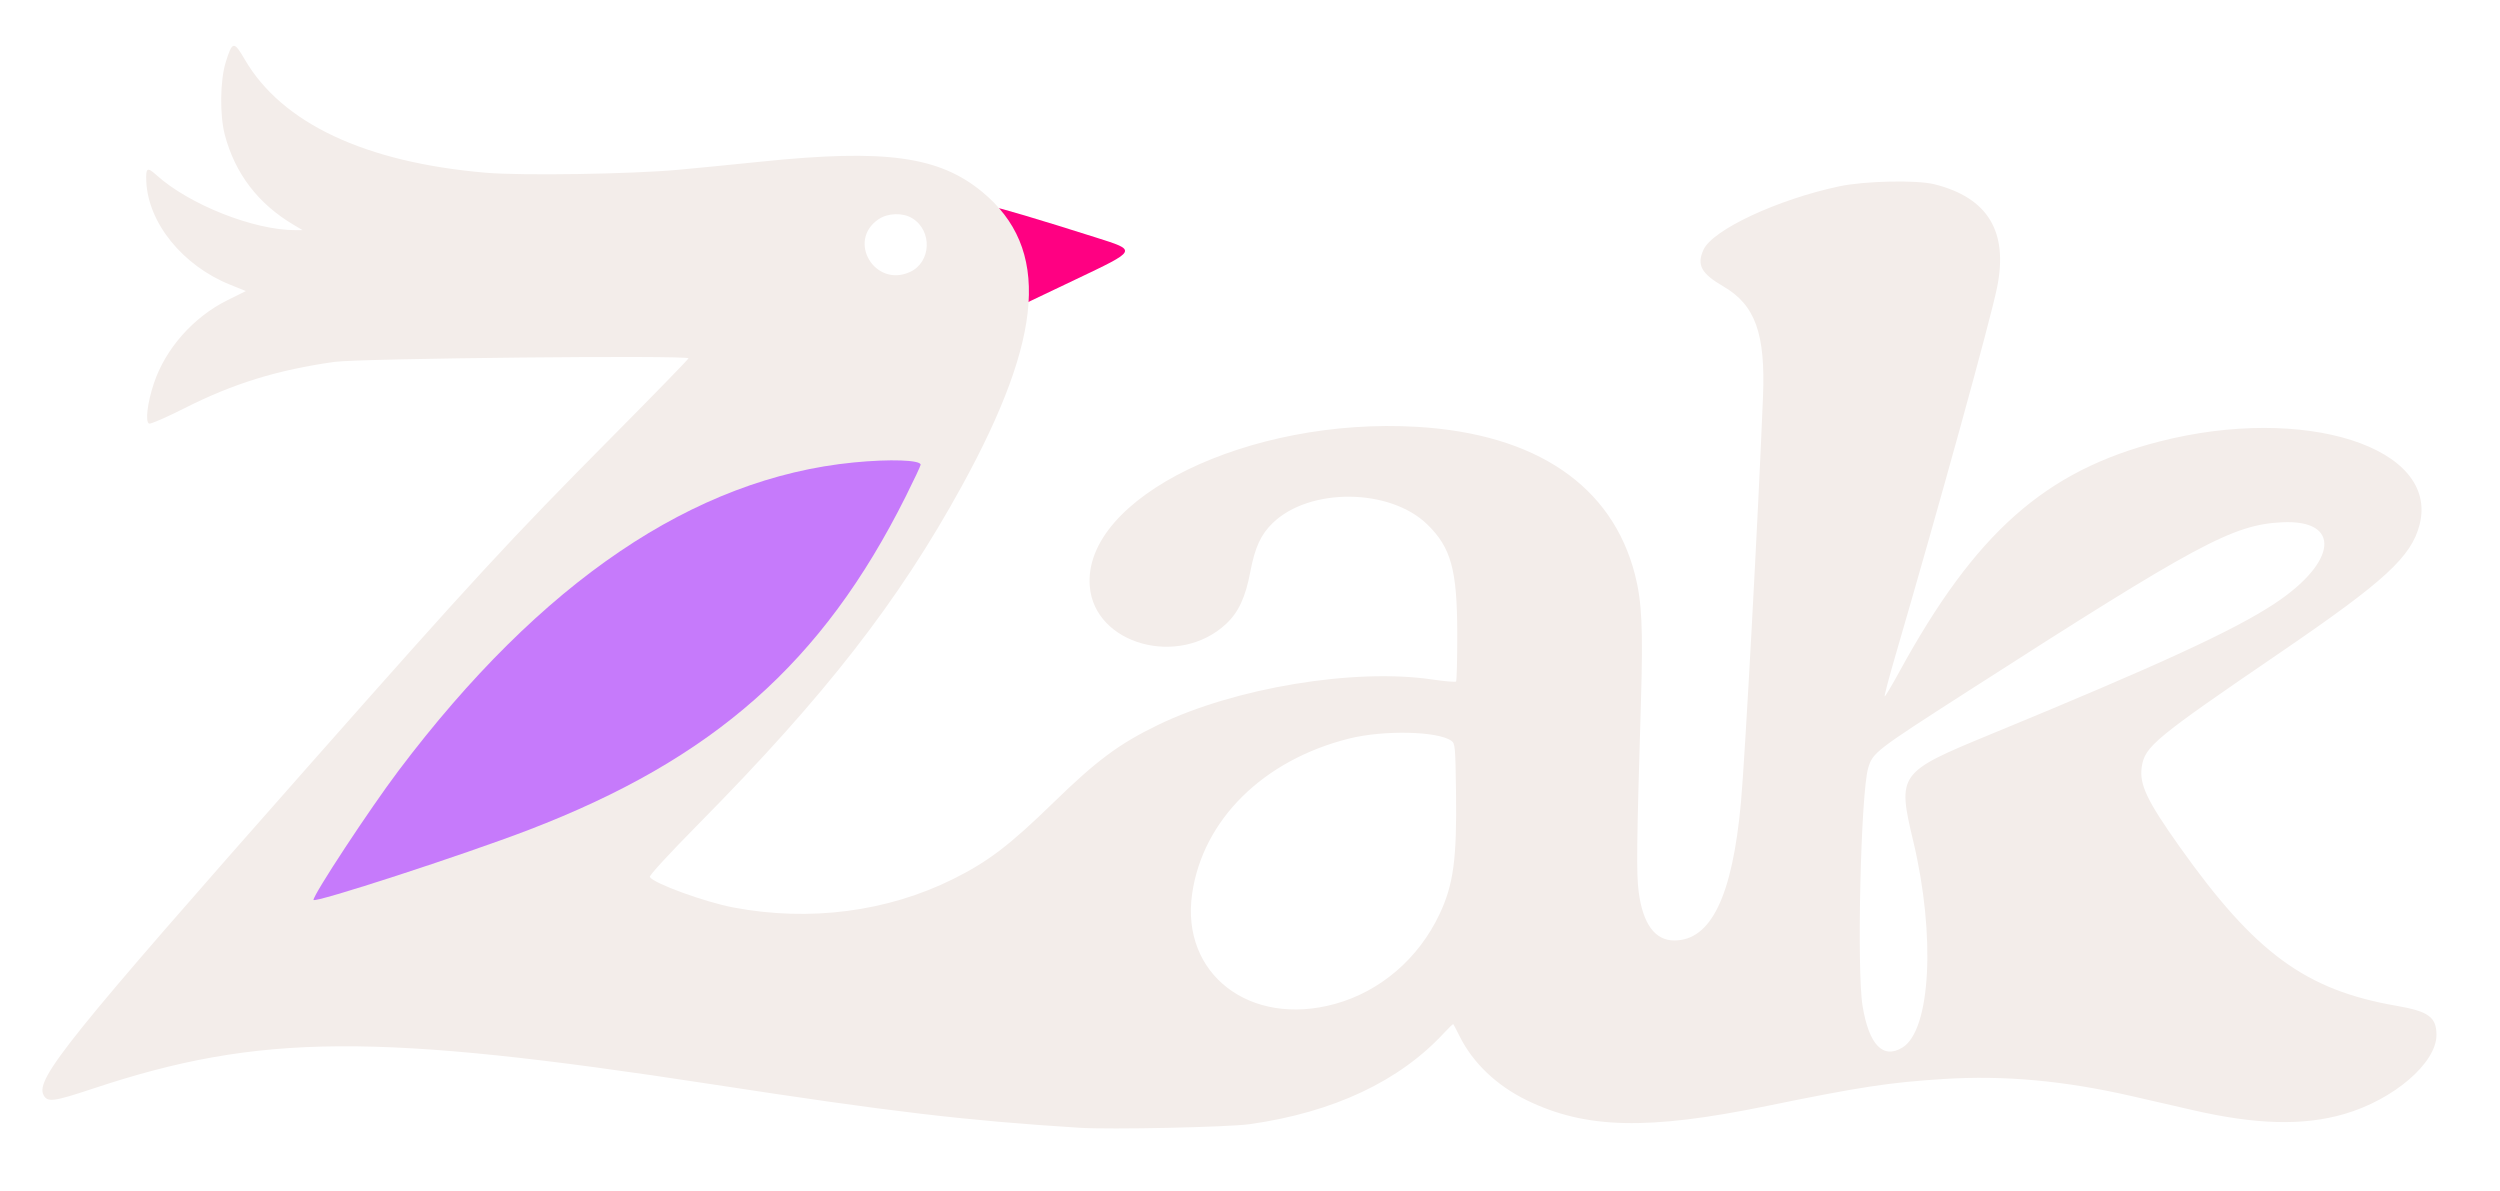
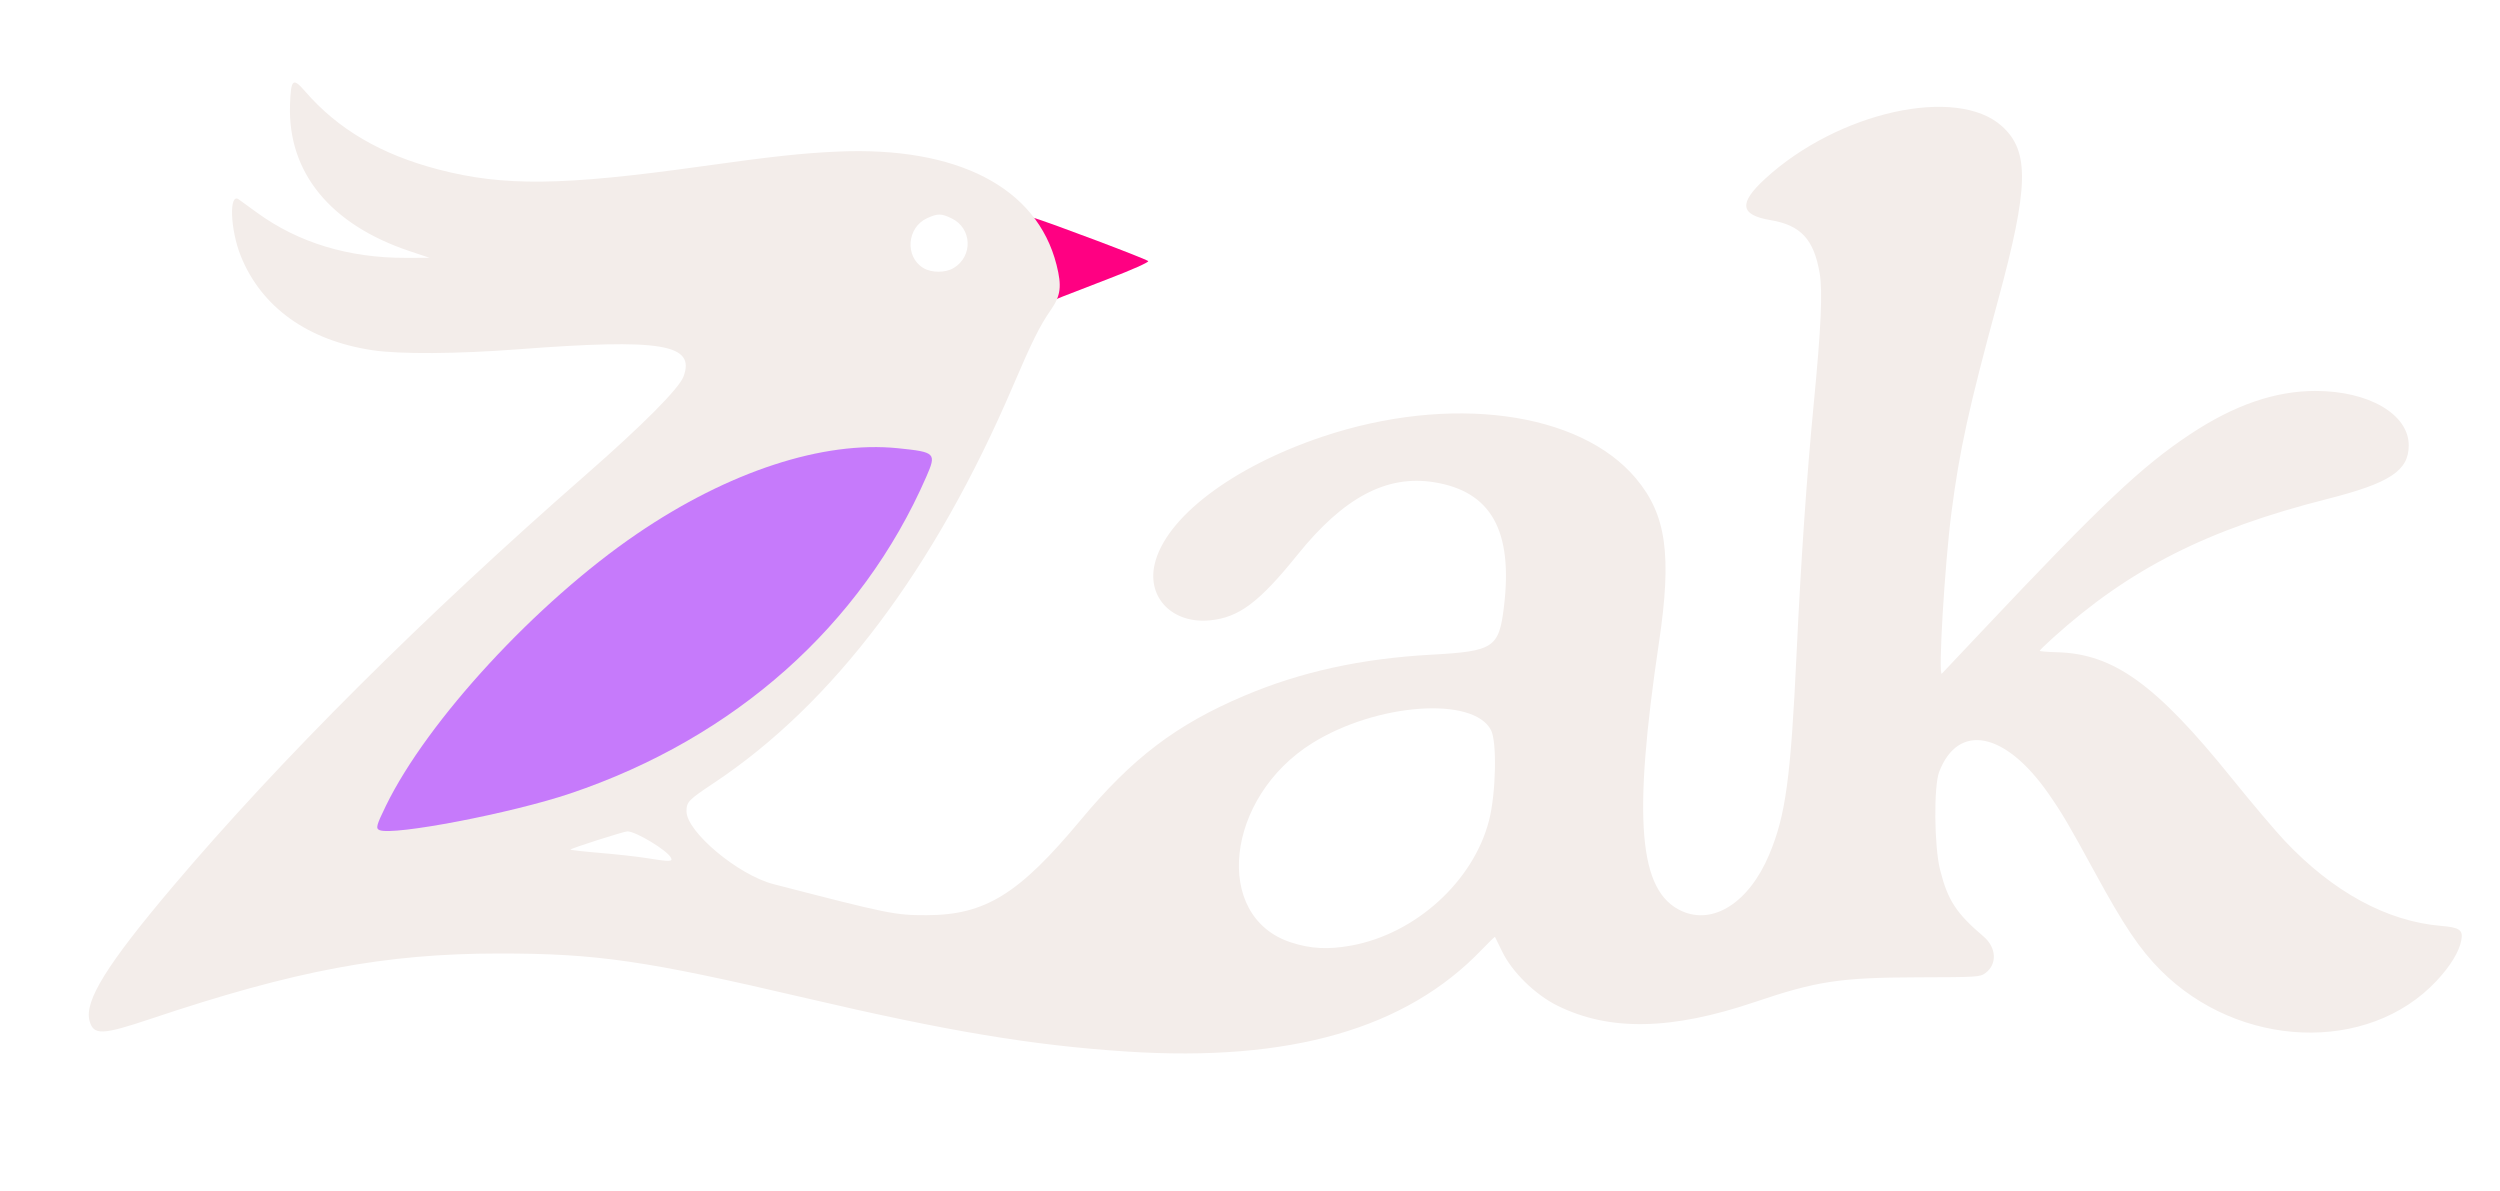
- <svg xmlns="http://www.w3.org/2000/svg" width="1260" height="600" viewBox="0 0 1260 600" role="img" aria-label="Zak - logo avec k en réserve">
-   <path id="beak" d="M516.582 145.754C516.548 132.193 511.211 116.938 503.412 108.112C501.859 106.354 500.808 104.707 501.076 104.452C501.531 104.018 524.816 110.941 552.300 119.684C573.298 126.363 573.537 125.877 541.800 141.000L516.600 153.008L516.582 145.754Z" fill="#FF0082" fill-rule="evenodd" />
-   <path id="silhouette" d="M544.000 568.392 C486.145 564.731 449.305 560.371 359.000 546.500 C189.069 520.399 130.789 520.794 47.000 548.615 C26.908 555.286 23.967 555.676 21.962 551.930 C17.671 543.912 34.437 523.095 155.998 385.500 C238.813 291.762 256.447 272.646 308.738 219.920 C329.782 198.701 347.000 181.006 347.000 180.599 C347.000 178.944 181.258 180.605 168.593 182.386 C139.869 186.426 117.555 193.312 93.119 205.678 C84.019 210.283 75.932 213.804 75.147 213.503 C73.122 212.726 74.272 203.030 77.555 193.209 C83.399 175.726 97.431 159.844 114.538 151.352 L123.921 146.694 115.944 143.477 C92.070 133.851 74.650 112.373 73.731 91.432 C73.427 84.512 74.187 84.033 78.819 88.218 C95.290 103.098 127.951 116.045 148.881 115.991 L152.500 115.981 148.000 113.318 C130.134 102.744 118.500 87.542 113.319 68.000 C110.701 58.128 110.914 40.524 113.761 31.382 C117.101 20.657 117.881 20.539 123.340 29.934 C142.048 62.132 184.069 81.876 244.932 87.064 C263.028 88.607 318.219 87.753 342.000 85.563 C351.625 84.676 370.525 82.816 384.000 81.429 C446.154 75.033 473.246 78.756 495.000 96.685 C529.383 125.020 526.325 169.286 484.753 245.000 C452.714 303.354 416.052 350.444 352.651 414.680 C337.094 430.442 327.081 441.323 327.505 442.008 C329.521 445.270 355.204 454.636 369.635 457.372 C407.990 464.643 447.233 459.549 480.500 442.980 C498.070 434.229 508.885 425.977 530.964 404.474 C552.774 383.234 564.064 374.851 583.628 365.374 C622.291 346.645 682.648 336.640 721.843 342.462 C728.082 343.388 733.482 343.851 733.843 343.490 C734.205 343.129 734.481 332.184 734.458 319.167 C734.401 287.123 731.351 276.028 719.395 264.354 C700.576 245.981 659.962 245.608 641.411 263.638 C635.448 269.434 632.475 275.925 630.139 288.252 C627.708 301.076 624.211 308.593 617.957 314.443 C594.240 336.628 551.605 324.867 549.247 295.489 C545.666 250.877 629.523 210.058 714.322 215.137 C774.186 218.723 812.566 244.795 824.044 289.673 C827.516 303.246 828.151 316.784 827.043 353.515 C824.862 425.747 824.689 440.270 825.897 449.500 C828.013 465.675 834.108 474.000 843.832 474.000 C862.355 474.000 873.120 451.711 877.436 404.427 C879.529 381.498 886.076 261.089 888.551 200.000 C889.841 168.171 884.664 153.723 868.623 144.381 C857.390 137.839 855.076 133.594 858.546 125.897 C863.082 115.839 895.880 100.512 927.000 93.910 C939.859 91.181 966.010 90.622 975.000 92.883 C1001.922 99.655 1012.264 116.741 1006.512 144.943 C1003.089 161.724 977.862 253.060 955.053 331.250 C951.885 342.113 949.564 350.990 949.896 350.977 C950.228 350.964 953.508 345.451 957.185 338.727 C995.615 268.442 1030.794 237.272 1088.333 222.525 C1161.560 203.757 1229.456 225.445 1219.473 264.413 C1215.316 280.640 1202.031 292.847 1149.500 328.713 C1085.848 372.171 1080.996 376.173 1079.450 386.486 C1078.130 395.285 1081.998 403.453 1098.500 426.720 C1136.510 480.314 1161.956 498.984 1207.798 506.917 C1223.973 509.716 1227.953 512.602 1227.985 521.554 C1228.037 535.705 1206.436 554.246 1181.470 561.481 C1160.769 567.480 1137.073 566.853 1105.000 559.459 C1096.475 557.494 1082.748 554.344 1074.495 552.459 C1040.213 544.630 1010.209 541.894 979.667 543.811 C952.280 545.531 937.598 547.770 890.500 557.412 C830.359 569.725 799.221 568.983 769.500 554.530 C754.453 547.212 742.445 535.820 735.796 522.552 C734.128 519.223 732.632 516.353 732.472 516.174 C732.312 515.995 730.247 517.946 727.884 520.510 C705.384 544.920 672.104 560.579 630.000 566.567 C619.076 568.121 559.639 569.382 544.000 568.392 Z M958.814 527.972 C973.107 519.258 975.621 471.548 964.292 424.000 C956.201 390.040 956.773 389.244 1003.000 370.202 C1088.172 335.119 1125.930 317.743 1146.407 304.204 C1178.197 283.187 1180.117 261.717 1150.073 263.232 C1125.312 264.481 1107.685 273.964 991.780 348.392 C945.026 378.415 943.880 379.299 941.560 387.111 C937.857 399.580 935.751 488.860 938.733 507.000 C941.950 526.577 949.010 533.950 958.814 527.972 Z M672.941 505.949 C695.733 499.633 714.987 483.079 725.520 460.744 C732.556 445.827 734.293 432.954 733.832 399.165 C733.520 376.325 733.379 374.748 731.531 373.398 C724.808 368.486 697.454 367.863 680.000 372.224 C636.682 383.049 606.230 413.140 600.835 450.451 C594.986 490.908 629.992 517.851 672.941 505.949 Z M458.595 137.096 C469.361 132.207 470.046 116.266 459.759 109.995 C454.963 107.070 447.487 107.305 442.743 110.529 C426.755 121.393 440.916 145.125 458.595 137.096 Z" fill="#F3EDEA" fill-rule="evenodd" />
-   <path id="wing" d="M158.000 453.545 C158.000 450.760 186.366 407.657 200.807 388.500 C272.697 293.127 349.842 240.904 430.424 233.063 C448.649 231.289 464.000 231.822 464.000 234.227 C464.000 234.764 460.617 241.967 456.481 250.233 C414.600 333.948 359.741 382.466 266.500 418.253 C233.734 430.829 158.000 455.463 158.000 453.545 Z" fill="#C67AFB" fill-rule="evenodd" />
+ <svg xmlns="http://www.w3.org/2000/svg" width="1260" height="600" viewBox="0 0 1260 600" role="img" aria-label="Zak - logo La branche">
+   <path id="beak" d="M531.497 142.712C530.835 132.388 527.754 123.136 522.301 115.102C519.194 110.522 518.557 109.000 519.924 109.416C529.890 112.453 578.412 130.779 578.706 131.617C578.921 132.232 570.422 136.027 559.365 140.254C548.516 144.401 537.926 148.498 535.831 149.359L532.024 150.924L531.497 142.712Z" fill="#FF0082" fill-rule="evenodd" />
+   <path id="silhouette" d="M568.000 529.983 C520.488 526.905 477.865 519.810 406.313 503.069 C325.124 484.074 300.833 480.543 251.500 480.565 C194.083 480.591 148.738 489.095 76.029 513.472 C51.413 521.725 47.163 521.872 45.138 514.537 C42.384 504.564 53.838 486.109 87.368 446.500 C141.209 382.896 213.333 311.004 295.000 239.536 C323.989 214.167 342.250 195.806 344.497 189.768 C350.602 173.363 333.433 170.544 261.000 176.057 C230.297 178.393 201.377 178.573 187.697 176.511 C155.177 171.609 131.804 154.896 121.382 129.093 C116.016 115.809 115.326 96.907 120.338 100.500 C121.105 101.050 125.281 104.080 129.617 107.232 C150.387 122.335 175.727 130.027 204.500 129.961 L216.500 129.933 206.500 126.588 C166.483 113.201 144.996 86.921 146.167 52.798 C146.614 39.785 147.594 38.912 153.765 46.031 C170.356 65.171 192.020 77.864 221.000 85.427 C253.801 93.986 283.459 93.647 353.000 83.914 C389.512 78.804 404.062 77.221 422.000 76.409 C482.436 73.674 522.602 94.413 532.491 133.460 C535.228 144.268 534.631 148.998 529.620 156.202 C524.082 164.164 520.194 171.974 510.553 194.500 C471.018 286.876 420.052 354.545 359.859 394.582 C346.932 403.180 346.000 404.143 346.000 408.910 C346.000 419.190 372.015 440.990 389.763 445.584 C448.103 460.683 451.053 461.281 467.000 461.254 C496.494 461.203 513.514 450.700 544.577 413.380 C570.656 382.047 592.740 365.256 627.000 350.711 C655.513 338.605 686.027 331.904 721.500 329.957 C752.777 328.240 755.467 326.475 757.965 306.026 C762.671 267.499 751.561 247.643 722.721 243.035 C698.860 239.224 677.190 250.726 654.024 279.500 C634.562 303.674 624.371 311.294 609.663 312.667 C591.027 314.407 578.136 301.376 581.891 284.595 C587.148 261.107 620.851 235.417 666.500 220.104 C730.712 198.564 796.142 207.277 824.527 241.147 C839.864 259.447 842.691 279.695 836.097 324.000 C822.832 413.126 825.880 449.254 847.500 459.129 C863.466 466.422 881.497 454.857 891.633 430.824 C899.985 411.022 902.534 392.293 905.494 329.000 C907.638 283.158 910.636 239.498 914.078 204.000 C917.839 165.211 918.674 146.698 917.077 137.495 C914.142 120.583 907.557 113.500 892.398 110.950 C876.896 108.342 876.142 102.465 889.712 90.023 C926.463 56.327 986.273 43.087 1008.997 63.617 C1022.977 76.246 1022.561 94.183 1006.959 151.563 C992.248 205.667 987.622 226.739 983.537 258.248 C980.104 284.731 976.729 341.553 978.712 339.500 C979.243 338.950 988.162 329.500 998.532 318.500 C1059.252 254.092 1079.327 235.103 1103.939 218.794 C1126.041 204.148 1146.657 197.035 1167.000 197.035 C1193.868 197.035 1214.000 208.778 1214.000 224.451 C1214.000 237.228 1204.530 243.468 1173.000 251.468 C1112.467 266.827 1073.342 286.625 1034.760 321.421 C1031.053 324.765 1028.020 327.725 1028.020 328.000 C1028.020 328.275 1031.953 328.604 1036.760 328.731 C1065.258 329.485 1086.612 344.864 1124.629 392.015 C1134.600 404.382 1146.670 418.652 1151.452 423.727 C1175.746 449.514 1203.018 464.370 1230.224 466.639 C1239.695 467.429 1241.466 468.681 1240.498 473.904 C1239.435 479.640 1235.003 486.904 1228.000 494.385 C1193.554 531.184 1128.430 528.655 1088.930 488.984 C1078.428 478.437 1070.516 466.675 1055.980 440.000 C1042.630 415.503 1039.316 409.872 1032.399 399.943 C1010.674 368.758 986.950 364.042 977.346 389.000 C974.560 396.241 974.826 426.524 977.779 438.298 C981.650 453.732 985.898 460.260 999.716 472.005 C1006.228 477.541 1006.668 485.957 1000.676 490.404 C997.957 492.423 996.702 492.503 966.676 492.575 C927.466 492.669 915.645 494.456 884.500 505.000 C842.412 519.248 811.276 519.838 785.000 506.885 C773.747 501.337 762.012 489.836 757.061 479.500 C755.216 475.650 753.604 472.368 753.478 472.207 C753.351 472.046 750.380 474.913 746.874 478.578 C708.674 518.508 650.212 535.309 568.000 529.983 Z M681.000 476.567 C713.416 470.674 742.589 444.200 750.473 413.520 C753.967 399.925 754.540 373.946 751.478 368.000 C742.618 350.800 693.785 354.345 661.383 374.540 C617.597 401.831 611.081 461.937 650.500 474.926 C660.475 478.213 669.324 478.689 681.000 476.567 Z M338.128 432.239 C336.102 428.453 320.409 418.987 316.196 419.009 C314.499 419.018 288.282 427.385 287.499 428.167 C287.271 428.396 293.928 429.156 302.292 429.857 C310.656 430.559 321.100 431.715 325.500 432.427 C337.610 434.387 339.264 434.362 338.128 432.239 Z M480.696 135.044 C490.502 129.065 489.900 115.035 479.624 110.060 C474.400 107.531 472.660 107.517 467.271 109.964 C457.101 114.580 455.941 129.335 465.299 135.040 C469.490 137.596 476.508 137.598 480.696 135.044 Z" fill="#F3EDEA" fill-rule="evenodd" />
+   <path id="wing" d="M191.250 418.370 C189.287 417.528 189.696 415.978 194.474 406.163 C215.395 363.179 270.487 303.499 321.046 269.051 C367.109 237.666 414.806 222.033 452.647 225.916 C471.611 227.862 472.078 228.339 466.811 240.397 C434.150 315.176 370.358 371.914 287.500 399.881 C258.020 409.832 198.152 421.332 191.250 418.370 Z" fill="#C67AFB" fill-rule="evenodd" />
</svg>
